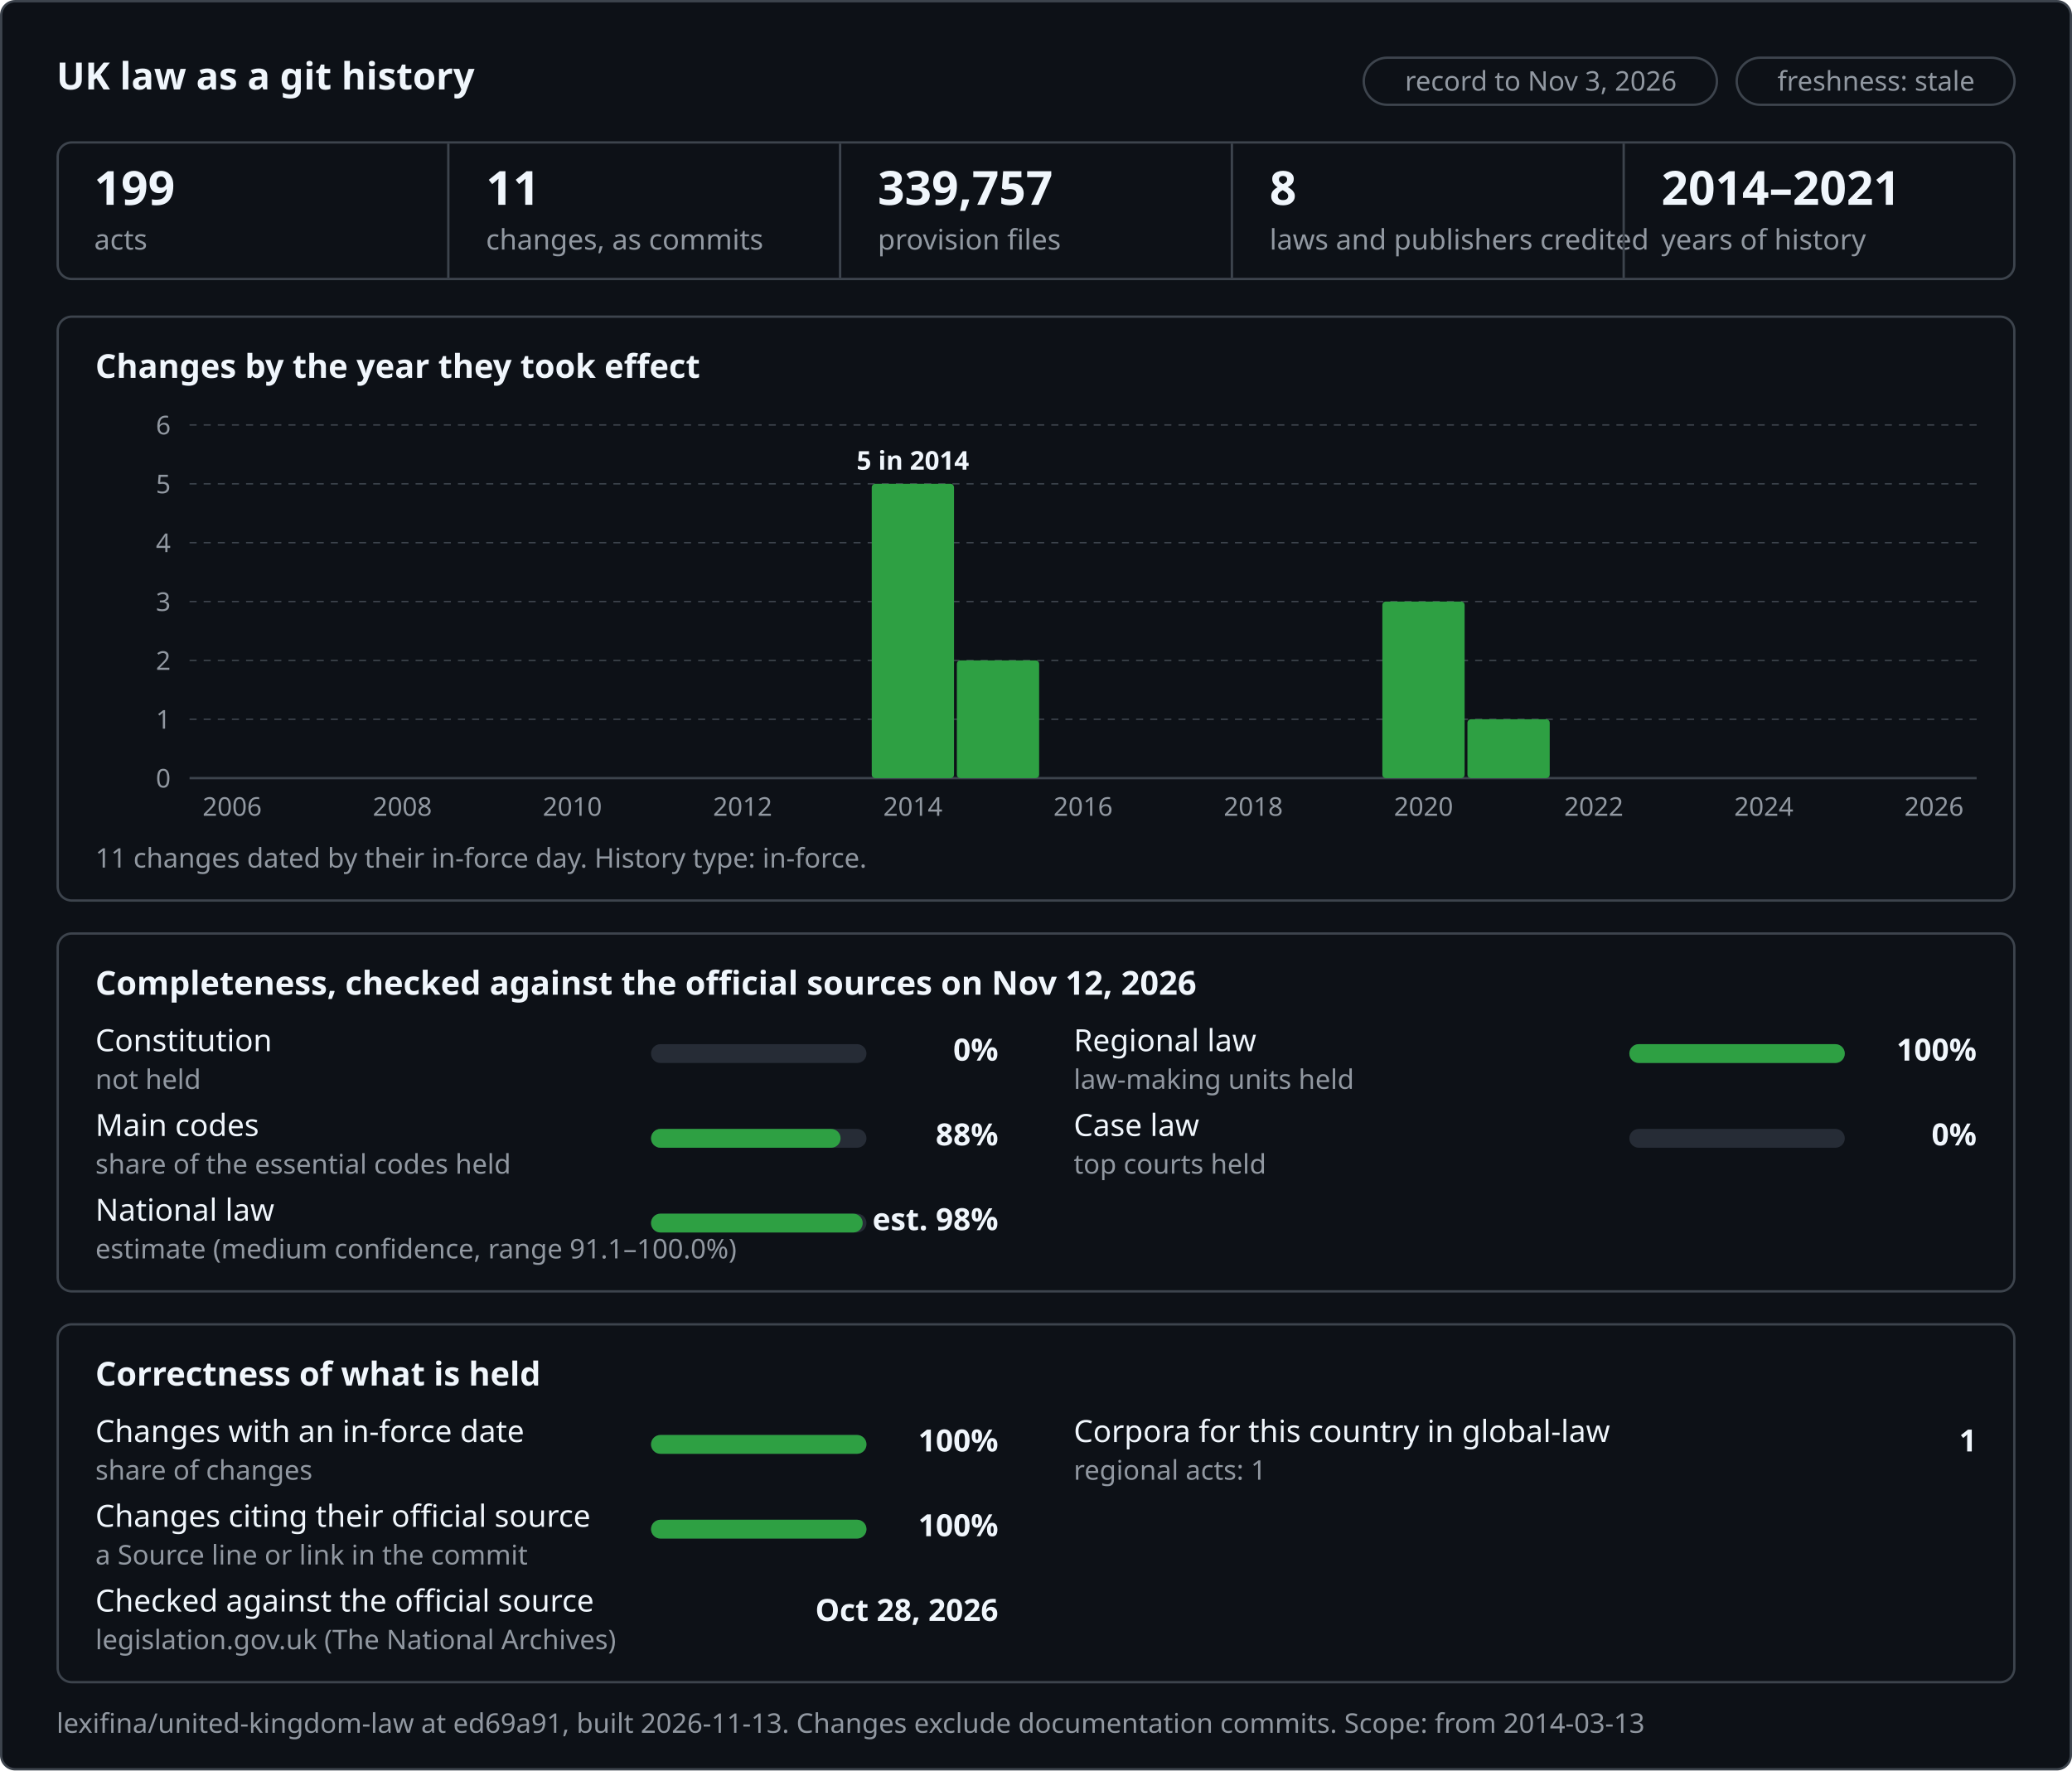
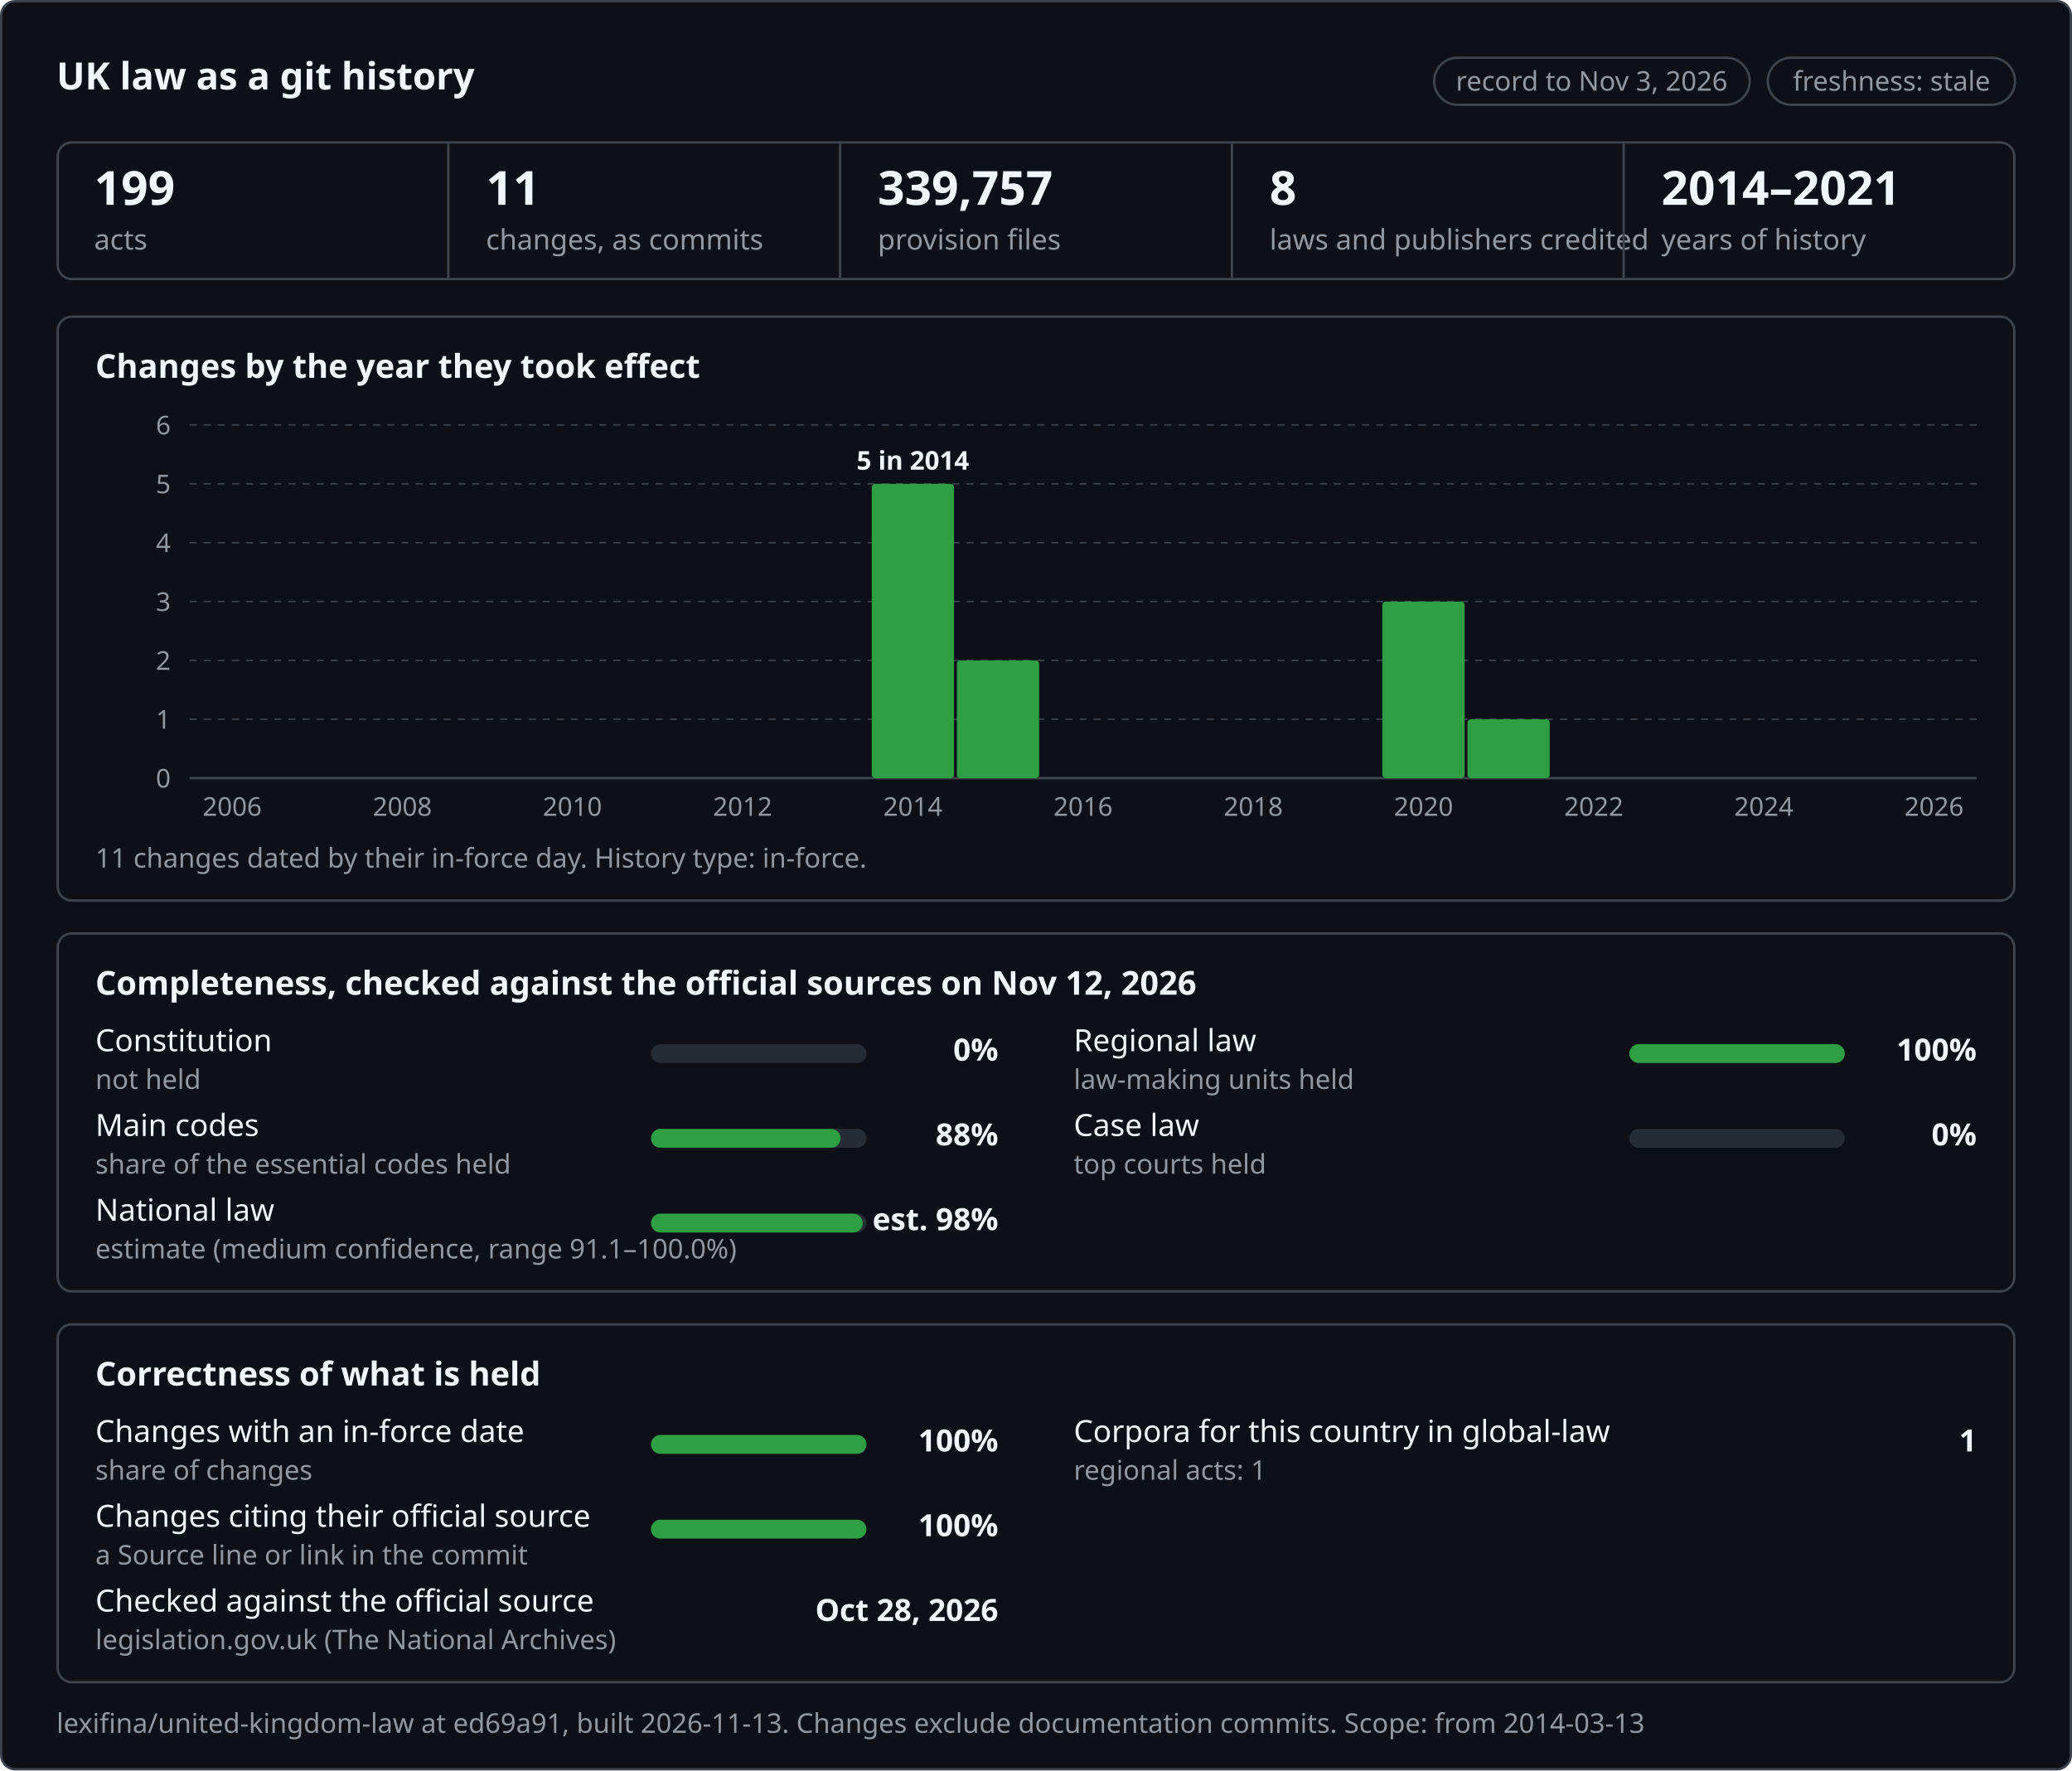
<svg xmlns="http://www.w3.org/2000/svg" width="880" height="752" viewBox="0 0 880 752" font-family="-apple-system,BlinkMacSystemFont,Segoe UI,Noto Sans,Helvetica,Arial,sans-serif">
  <rect x="0.5" y="0.5" width="879" height="751" rx="6" fill="#0d1117" stroke="#3d444d" />
  <text x="24" y="38" font-size="16" font-weight="600" fill="#f0f6fc">UK law as a git history</text>
-   <rect x="579.2" y="24.5" width="150" height="20" rx="10" fill="none" stroke="#3d444d" />
-   <text x="654.4" y="38.5" font-size="11.5" font-weight="500" text-anchor="middle" fill="#9198a1">record to Nov 3, 2026</text>
-   <rect x="737.6" y="24.5" width="118" height="20" rx="10" fill="none" stroke="#3d444d" />
-   <text x="796.8" y="38.5" font-size="11.5" font-weight="500" text-anchor="middle" fill="#9198a1">freshness: stale</text>
+   <rect x="609.1" y="24.5" width="134" height="20" rx="10" fill="none" stroke="#3d444d" />
+   <text x="676.0" y="38.5" font-size="11.5" font-weight="500" text-anchor="middle" fill="#9198a1">record to Nov 3, 2026</text>
+   <rect x="750.8" y="24.5" width="105" height="20" rx="10" fill="none" stroke="#3d444d" />
+   <text x="803.4" y="38.5" font-size="11.5" font-weight="500" text-anchor="middle" fill="#9198a1">freshness: stale</text>
  <rect x="24.5" y="60.5" width="831" height="58" rx="6" fill="#0d1117" stroke="#3d444d" />
  <text x="40.0" y="87" font-size="20" font-weight="600" fill="#f0f6fc">199</text>
  <text x="40.0" y="106" font-size="12" fill="#9198a1">acts</text>
  <line x1="190.4" y1="61" x2="190.4" y2="118" stroke="#3d444d" />
  <text x="206.4" y="87" font-size="20" font-weight="600" fill="#f0f6fc">11</text>
  <text x="206.4" y="106" font-size="12" fill="#9198a1">changes, as commits</text>
  <line x1="356.8" y1="61" x2="356.8" y2="118" stroke="#3d444d" />
  <text x="372.8" y="87" font-size="20" font-weight="600" fill="#f0f6fc">339,757</text>
  <text x="372.8" y="106" font-size="12" fill="#9198a1">provision files</text>
  <line x1="523.2" y1="61" x2="523.2" y2="118" stroke="#3d444d" />
  <text x="539.2" y="87" font-size="20" font-weight="600" fill="#f0f6fc">8</text>
-   <text x="539.2" y="106" font-size="12" fill="#9198a1">laws and publishers credited</text>
+   <text x="539.2" y="106" font-size="12" fill="#9198a1" textLength="142" lengthAdjust="spacingAndGlyphs">laws and publishers credited</text>
  <line x1="689.6" y1="61" x2="689.6" y2="118" stroke="#3d444d" />
  <text x="705.6" y="87" font-size="20" font-weight="600" fill="#f0f6fc">2014–2021</text>
  <text x="705.6" y="106" font-size="12" fill="#9198a1">years of history</text>
  <rect x="24.5" y="134.5" width="831" height="248" rx="6" fill="#0d1117" stroke="#3d444d" />
  <text x="40.5" y="160.5" font-size="14" font-weight="600" fill="#f0f6fc">Changes by the year they took effect</text>
  <line x1="80.5" y1="330.5" x2="839.5" y2="330.5" stroke="#3d444d" stroke-width="1" />
  <text x="72.5" y="334.5" font-size="11" text-anchor="end" fill="#9198a1">0</text>
  <line x1="80.5" y1="305.5" x2="839.5" y2="305.5" stroke="#3d444d" stroke-width="0.6" stroke-dasharray="3 3" />
  <text x="72.5" y="309.5" font-size="11" text-anchor="end" fill="#9198a1">1</text>
  <line x1="80.5" y1="280.5" x2="839.5" y2="280.5" stroke="#3d444d" stroke-width="0.6" stroke-dasharray="3 3" />
  <text x="72.5" y="284.5" font-size="11" text-anchor="end" fill="#9198a1">2</text>
  <line x1="80.5" y1="255.5" x2="839.5" y2="255.5" stroke="#3d444d" stroke-width="0.6" stroke-dasharray="3 3" />
  <text x="72.5" y="259.5" font-size="11" text-anchor="end" fill="#9198a1">3</text>
  <line x1="80.5" y1="230.5" x2="839.5" y2="230.5" stroke="#3d444d" stroke-width="0.6" stroke-dasharray="3 3" />
  <text x="72.5" y="234.5" font-size="11" text-anchor="end" fill="#9198a1">4</text>
  <line x1="80.5" y1="205.5" x2="839.5" y2="205.5" stroke="#3d444d" stroke-width="0.6" stroke-dasharray="3 3" />
  <text x="72.5" y="209.5" font-size="11" text-anchor="end" fill="#9198a1">5</text>
  <line x1="80.5" y1="180.5" x2="839.5" y2="180.5" stroke="#3d444d" stroke-width="0.6" stroke-dasharray="3 3" />
  <text x="72.5" y="184.5" font-size="11" text-anchor="end" fill="#9198a1">6</text>
  <text x="98.6" y="346.5" font-size="11" text-anchor="middle" fill="#9198a1">2006</text>
  <text x="170.9" y="346.5" font-size="11" text-anchor="middle" fill="#9198a1">2008</text>
  <text x="243.1" y="346.5" font-size="11" text-anchor="middle" fill="#9198a1">2010</text>
  <text x="315.4" y="346.5" font-size="11" text-anchor="middle" fill="#9198a1">2012</text>
  <rect x="370.24" y="205.5" width="34.94" height="125.0" rx="1.5" fill="#2ea043" />
  <text x="387.7" y="346.5" font-size="11" text-anchor="middle" fill="#9198a1">2014</text>
  <text x="387.7" y="199.5" font-size="11" font-weight="600" text-anchor="middle" fill="#f0f6fc">5 in 2014</text>
  <rect x="406.39" y="280.5" width="34.94" height="50.0" rx="1.5" fill="#2ea043" />
  <text x="460.0" y="346.5" font-size="11" text-anchor="middle" fill="#9198a1">2016</text>
  <text x="532.3" y="346.5" font-size="11" text-anchor="middle" fill="#9198a1">2018</text>
  <rect x="587.10" y="255.5" width="34.94" height="75.0" rx="1.5" fill="#2ea043" />
  <text x="604.6" y="346.5" font-size="11" text-anchor="middle" fill="#9198a1">2020</text>
  <rect x="623.24" y="305.5" width="34.94" height="25.0" rx="1.5" fill="#2ea043" />
  <text x="676.9" y="346.5" font-size="11" text-anchor="middle" fill="#9198a1">2022</text>
  <text x="749.1" y="346.5" font-size="11" text-anchor="middle" fill="#9198a1">2024</text>
  <text x="821.4" y="346.5" font-size="11" text-anchor="middle" fill="#9198a1">2026</text>
  <text x="40.5" y="368.5" font-size="11.5" fill="#9198a1">11 changes dated by their in-force day. History type: in-force.</text>
  <rect x="24.5" y="396.5" width="831" height="152" rx="6" fill="#0d1117" stroke="#3d444d" />
  <text x="40.5" y="422.5" font-size="14" font-weight="600" fill="#f0f6fc">Completeness, checked against the official sources on Nov 12, 2026</text>
  <text x="40.5" y="446.5" font-size="13" fill="#f0f6fc">Constitution</text>
  <text x="40.5" y="462.5" font-size="11.5" fill="#9198a1">not held</text>
  <g>
    <rect x="276.5" y="443.5" width="91.5" height="8" rx="4" fill="#262c36" />
  </g>
  <text x="424.0" y="450.5" font-size="13" font-weight="600" text-anchor="end" fill="#f0f6fc">0%</text>
  <text x="40.5" y="482.5" font-size="13" fill="#f0f6fc">Main codes</text>
  <text x="40.5" y="498.5" font-size="11.5" fill="#9198a1">share of the essential codes held</text>
  <g>
    <rect x="276.5" y="479.5" width="91.5" height="8" rx="4" fill="#262c36" />
    <rect x="276.5" y="479.5" width="80.5" height="8" rx="4" fill="#2ea043" />
  </g>
  <text x="424.0" y="486.5" font-size="13" font-weight="600" text-anchor="end" fill="#f0f6fc">88%</text>
  <text x="40.5" y="518.5" font-size="13" fill="#f0f6fc">National law</text>
  <text x="40.5" y="534.5" font-size="11.5" fill="#9198a1">estimate (medium confidence, range 91.1–100.0%)</text>
  <g>
    <rect x="276.5" y="515.5" width="91.5" height="8" rx="4" fill="#262c36" />
    <rect x="276.5" y="515.5" width="89.9" height="8" rx="4" fill="#2ea043" />
  </g>
  <text x="424.0" y="522.5" font-size="13" font-weight="600" text-anchor="end" fill="#f0f6fc">est. 98%</text>
  <text x="456.0" y="446.5" font-size="13" fill="#f0f6fc">Regional law</text>
  <text x="456.0" y="462.5" font-size="11.5" fill="#9198a1">law-making units held</text>
  <g>
    <rect x="692.0" y="443.5" width="91.5" height="8" rx="4" fill="#262c36" />
    <rect x="692.0" y="443.5" width="91.5" height="8" rx="4" fill="#2ea043" />
  </g>
  <text x="839.5" y="450.5" font-size="13" font-weight="600" text-anchor="end" fill="#f0f6fc">100%</text>
  <text x="456.0" y="482.5" font-size="13" fill="#f0f6fc">Case law</text>
  <text x="456.0" y="498.5" font-size="11.5" fill="#9198a1">top courts held</text>
  <g>
    <rect x="692.0" y="479.5" width="91.5" height="8" rx="4" fill="#262c36" />
  </g>
  <text x="839.5" y="486.5" font-size="13" font-weight="600" text-anchor="end" fill="#f0f6fc">0%</text>
  <rect x="24.5" y="562.5" width="831" height="152" rx="6" fill="#0d1117" stroke="#3d444d" />
  <text x="40.5" y="588.5" font-size="14" font-weight="600" fill="#f0f6fc">Correctness of what is held</text>
  <text x="40.5" y="612.5" font-size="13" fill="#f0f6fc">Changes with an in-force date</text>
  <text x="40.5" y="628.5" font-size="11.5" fill="#9198a1">share of changes</text>
  <g>
    <rect x="276.5" y="609.5" width="91.5" height="8" rx="4" fill="#262c36" />
    <rect x="276.5" y="609.5" width="91.5" height="8" rx="4" fill="#2ea043" />
  </g>
  <text x="424.0" y="616.5" font-size="13" font-weight="600" text-anchor="end" fill="#f0f6fc">100%</text>
  <text x="40.5" y="648.5" font-size="13" fill="#f0f6fc">Changes citing their official source</text>
  <text x="40.5" y="664.5" font-size="11.5" fill="#9198a1">a Source line or link in the commit</text>
  <g>
    <rect x="276.5" y="645.5" width="91.5" height="8" rx="4" fill="#262c36" />
    <rect x="276.5" y="645.5" width="91.5" height="8" rx="4" fill="#2ea043" />
  </g>
  <text x="424.0" y="652.5" font-size="13" font-weight="600" text-anchor="end" fill="#f0f6fc">100%</text>
  <text x="40.5" y="684.5" font-size="13" fill="#f0f6fc">Checked against the official source</text>
  <text x="40.5" y="700.5" font-size="11.5" fill="#9198a1">legislation.gov.uk (The National Archives)</text>
  <text x="424.0" y="688.5" font-size="13" font-weight="600" text-anchor="end" fill="#f0f6fc">Oct 28, 2026</text>
  <text x="456.0" y="612.5" font-size="13" fill="#f0f6fc">Corpora for this country in global-law</text>
  <text x="456.0" y="628.5" font-size="11.5" fill="#9198a1">regional acts: 1</text>
  <text x="839.5" y="616.5" font-size="13" font-weight="600" text-anchor="end" fill="#f0f6fc">1</text>
  <text x="24" y="736" font-size="11.5" fill="#9198a1">lexifina/united-kingdom-law at ed69a91, built 2026-11-13. Changes exclude documentation commits. Scope: from 2014-03-13</text>
</svg>
